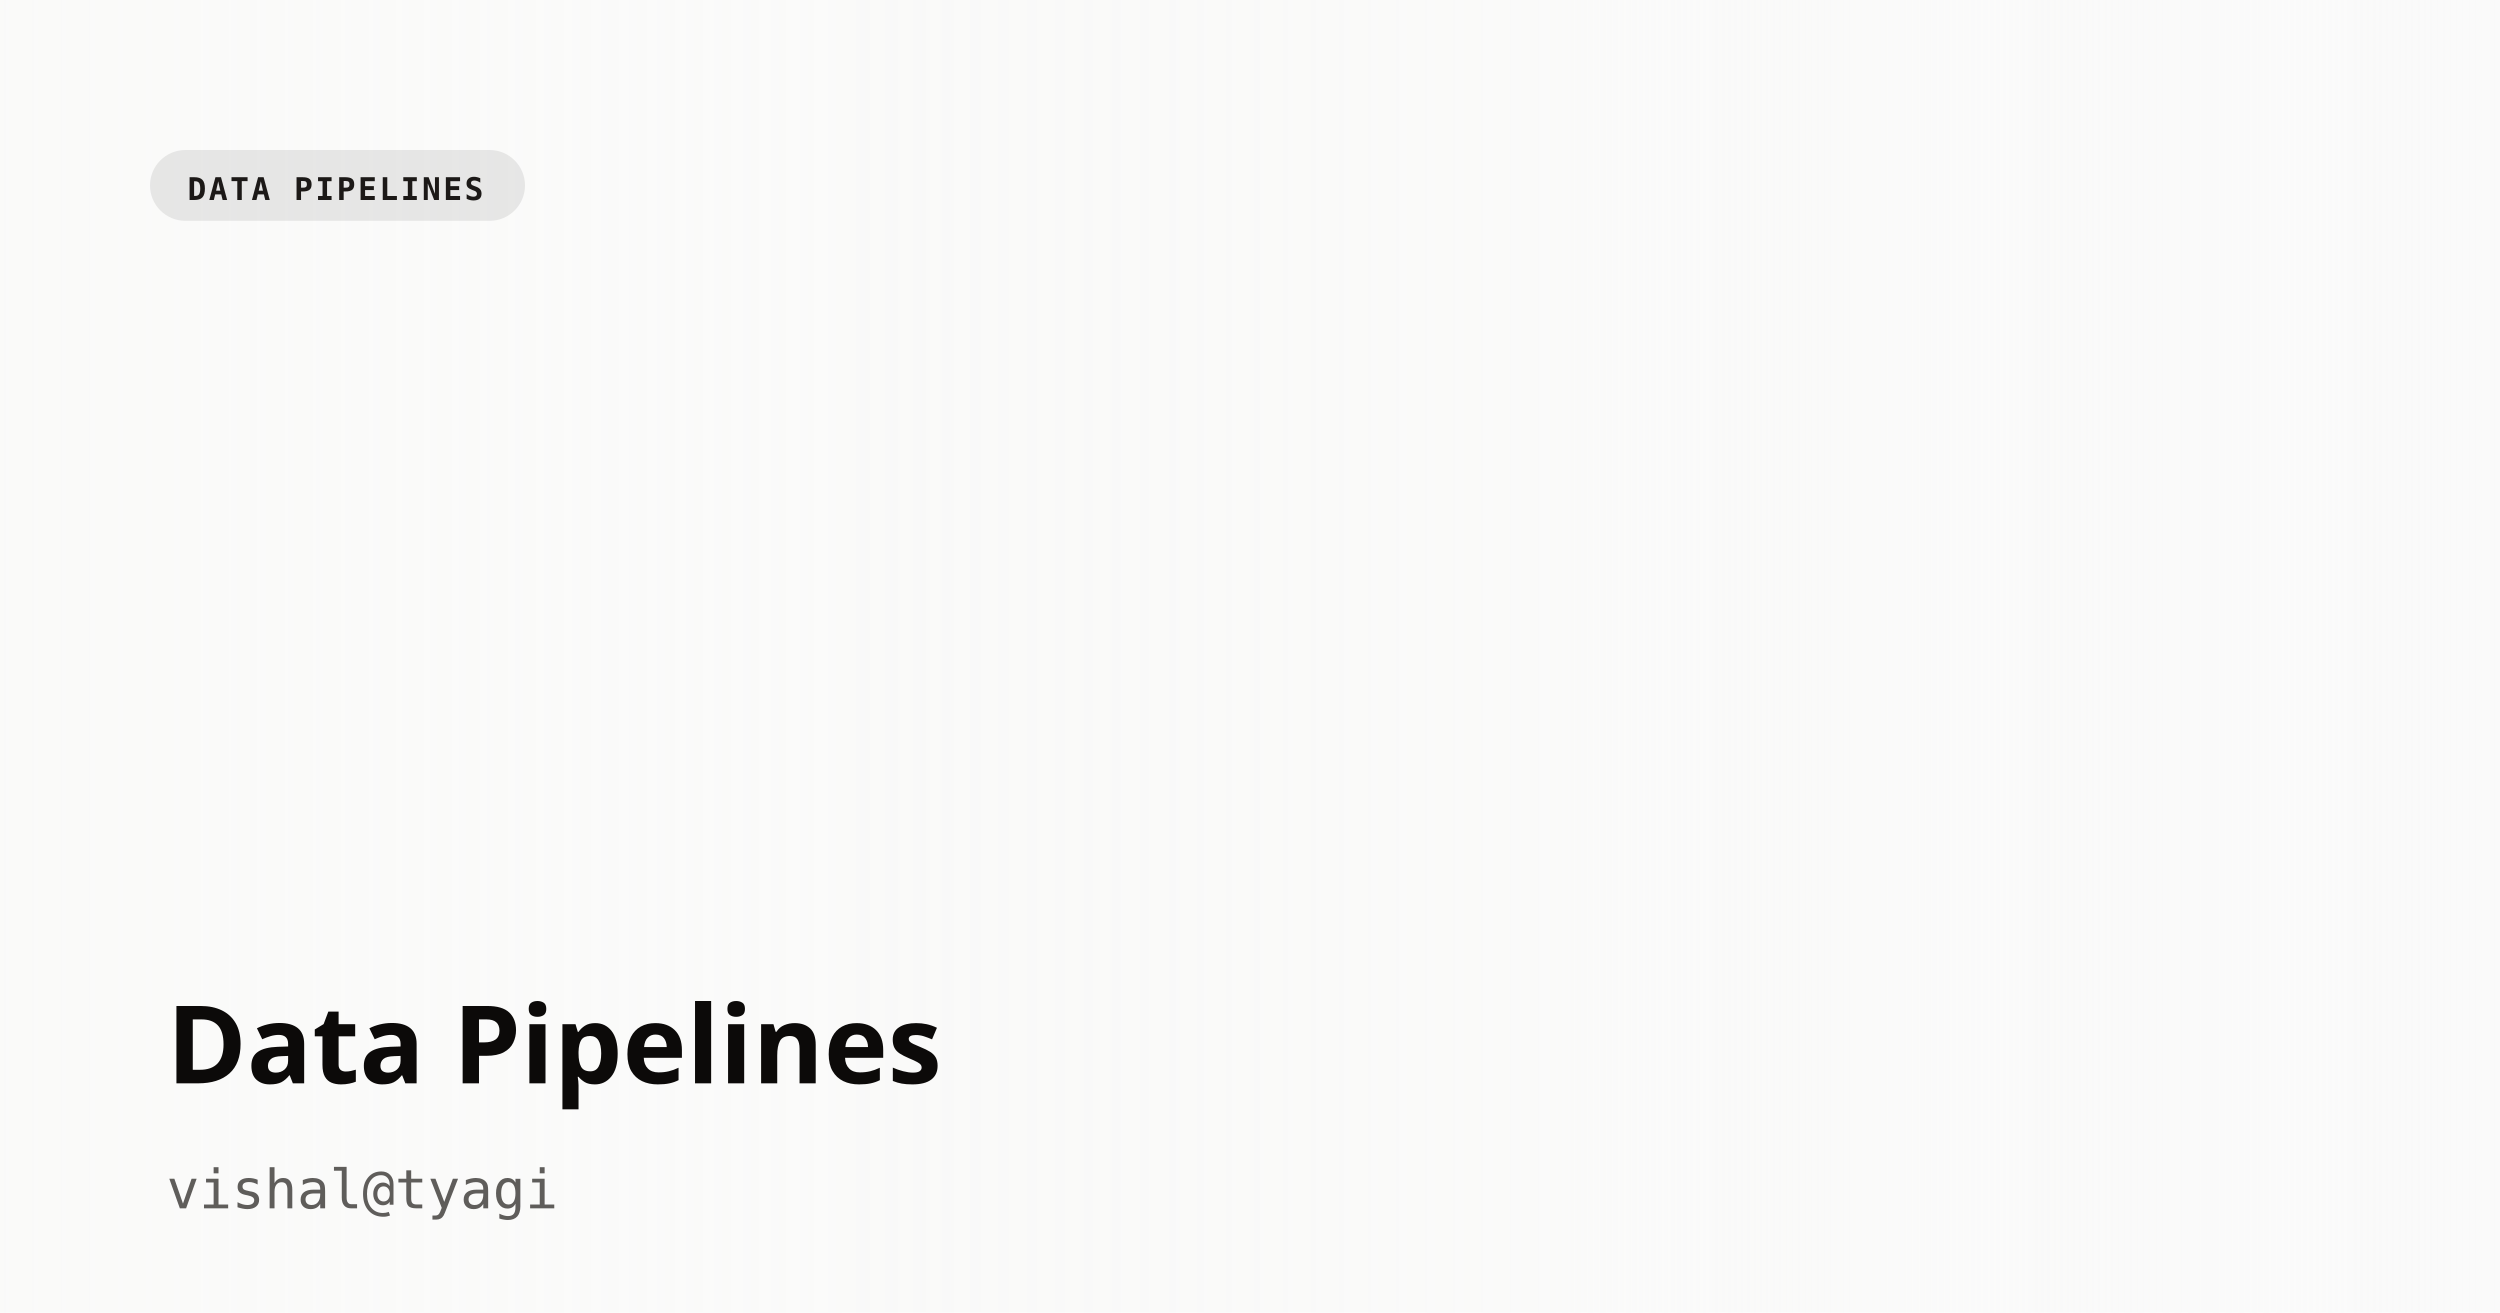
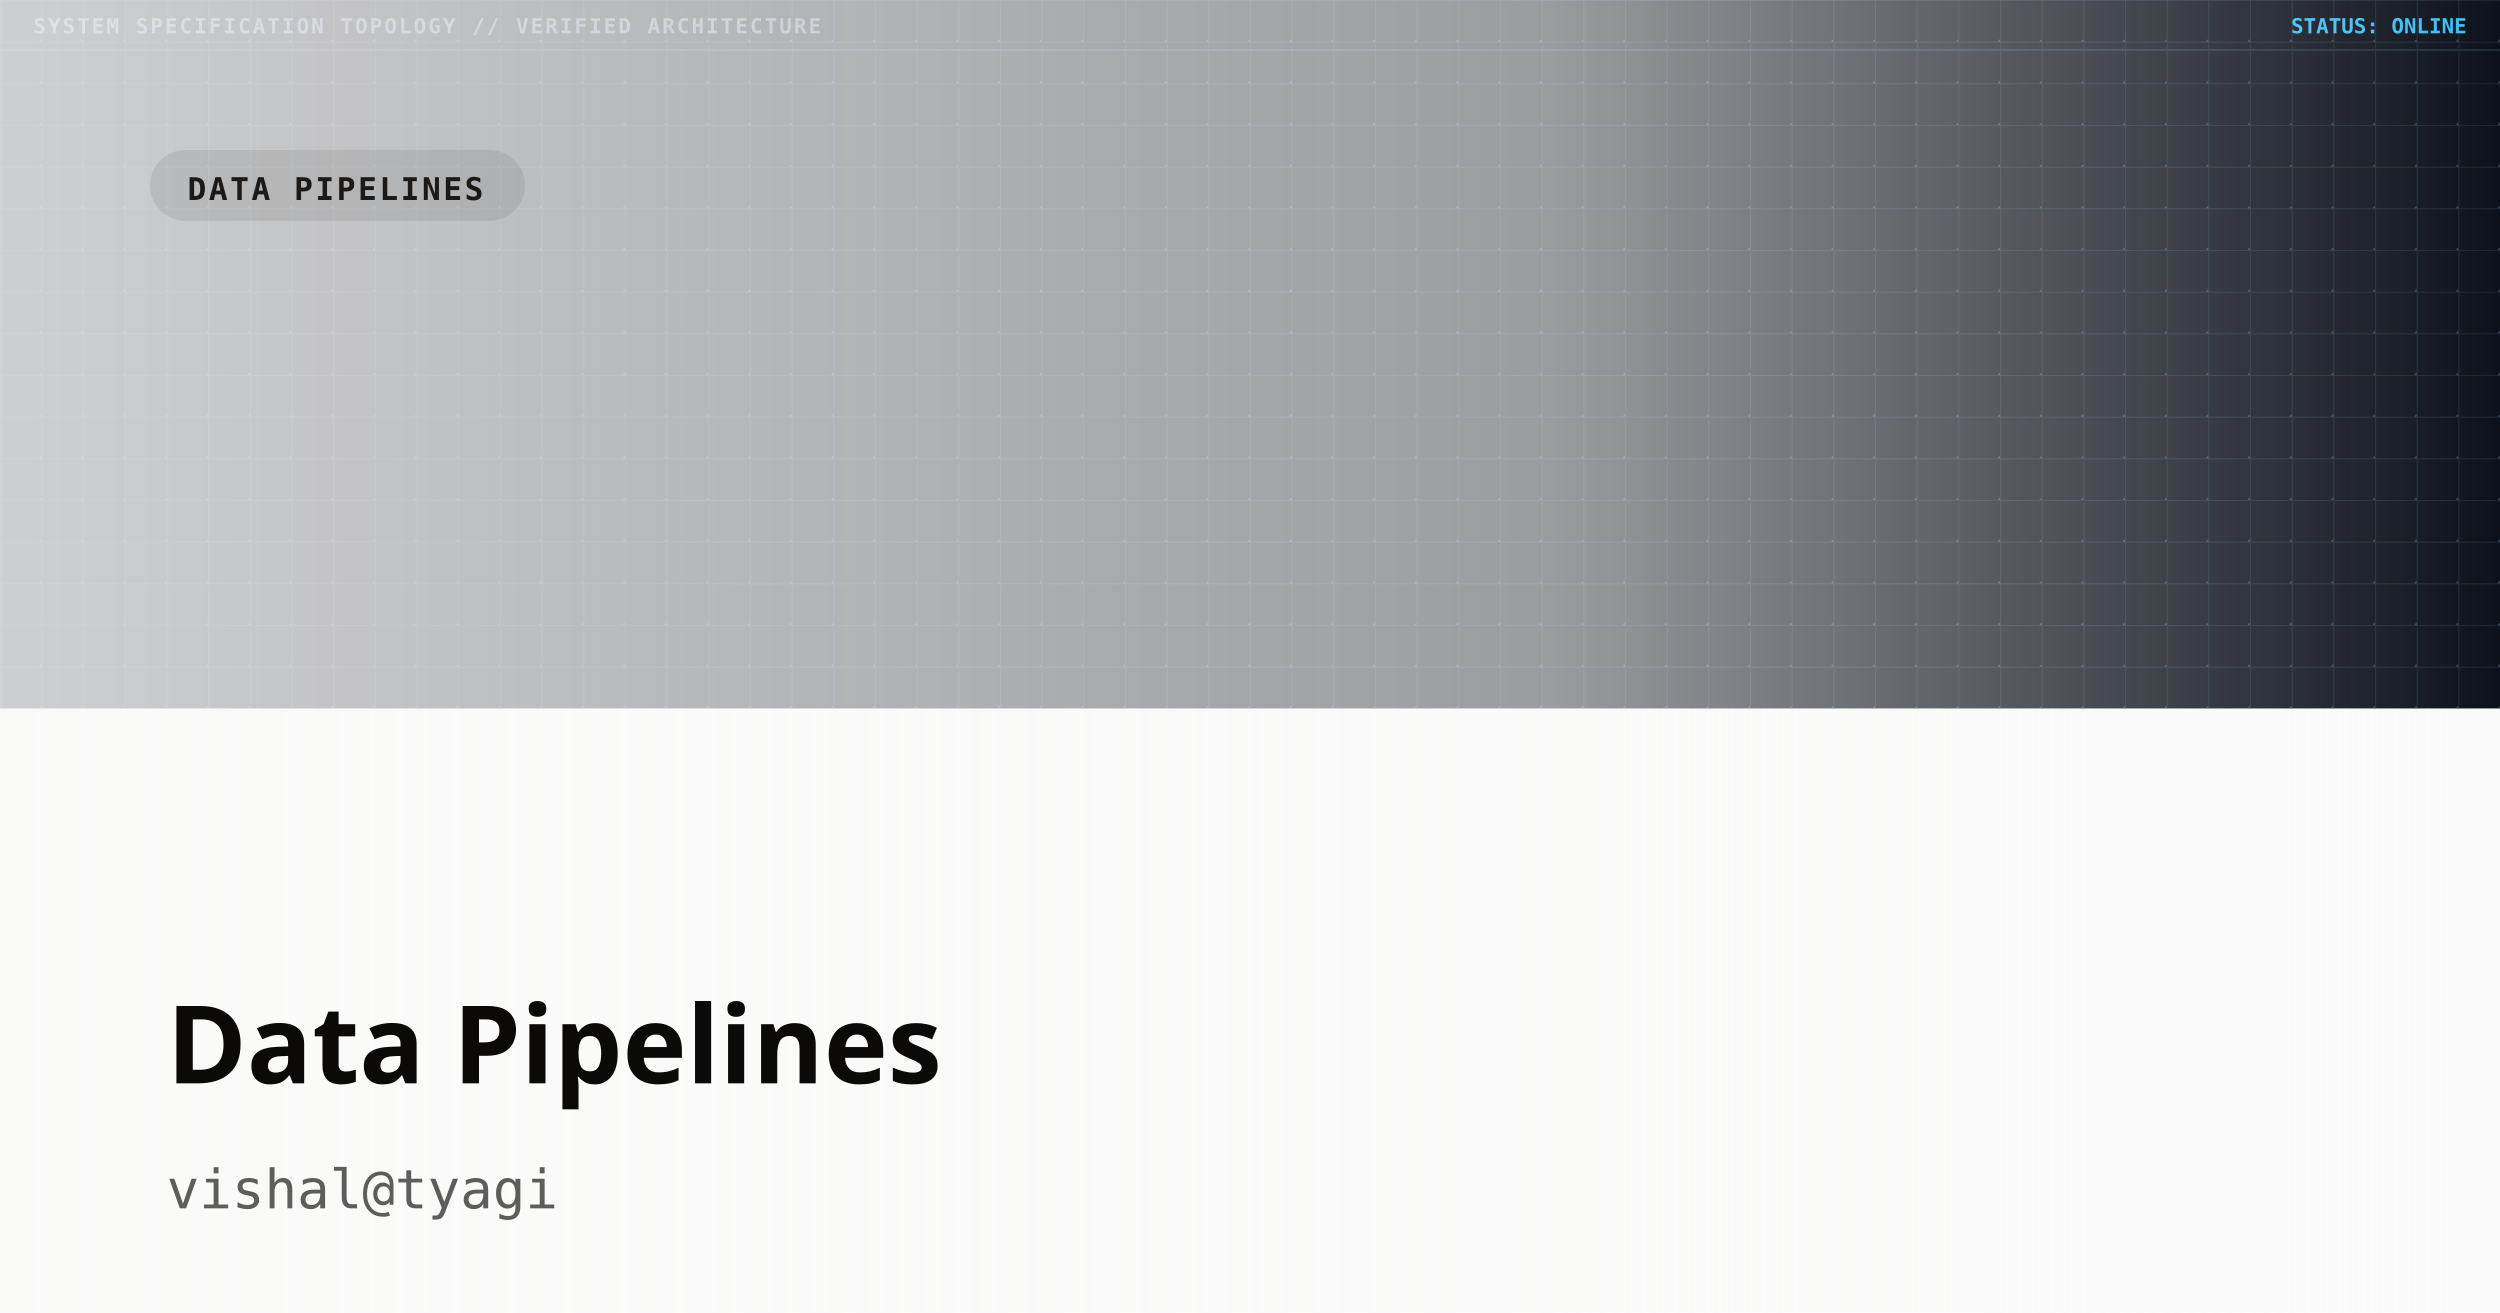
<svg xmlns="http://www.w3.org/2000/svg" width="1200" height="630" viewBox="0 0 1200 630">
  <defs>
+     <pattern id="data-pipelines-grid" width="20" height="20" patternUnits="userSpaceOnUse">
+       <path d="M 20 0 L 0 0 0 20" fill="none" stroke="#1E293B" stroke-width="0.75" />
+       <circle cx="20" cy="20" r="1" fill="#334155" />
+     </pattern>
    <linearGradient id="data-pipelines-scrim" x1="0" y1="0" x2="1" y2="0">
      <stop offset="0%" stop-color="#fafaf9" stop-opacity="0.82" />
      <stop offset="62%" stop-color="#fafaf9" stop-opacity="0.6" />
      <stop offset="100%" stop-color="#fafaf9" stop-opacity="0" />
    </linearGradient>
  </defs>
  <rect width="1200" height="630" fill="#fafafa" />
-   <rect width="1200" height="340" fill="#fafafa" />
+   <rect width="1200" height="340" fill="#0B0F19" />
+   <rect width="1200" height="340" fill="url(#data-pipelines-grid)" />
+   <line x1="0" y1="24" x2="1200" y2="24" stroke="#1E293B" stroke-width="1" />
+   <text x="16" y="16" font-family="monospace" font-size="10" font-weight="600" fill="#64748B" letter-spacing="1">SYSTEM SPECIFICATION TOPOLOGY // VERIFIED ARCHITECTURE</text>
+   <text x="1184" y="16" text-anchor="end" font-family="monospace" font-size="10" font-weight="600" fill="#38BDF8">STATUS: ONLINE</text>
  <rect width="1200" height="630" fill="url(#data-pipelines-scrim)" />
  <rect x="72" y="72" width="180" height="34" rx="17" fill="#0c0a09" fill-opacity="0.08" />
  <text x="90" y="96" font-family="monospace" font-size="15" font-weight="600" letter-spacing="0.08em" fill="#1c1917">DATA PIPELINES</text>
  <text font-family="sans-serif" font-size="52" font-weight="700" fill="#0c0a09">
    <tspan x="80" y="520">Data Pipelines</tspan>
  </text>
  <text x="80" y="580" font-family="monospace" font-size="26" fill="#1c1917" opacity="0.7">vishal@tyagi</text>
</svg>
